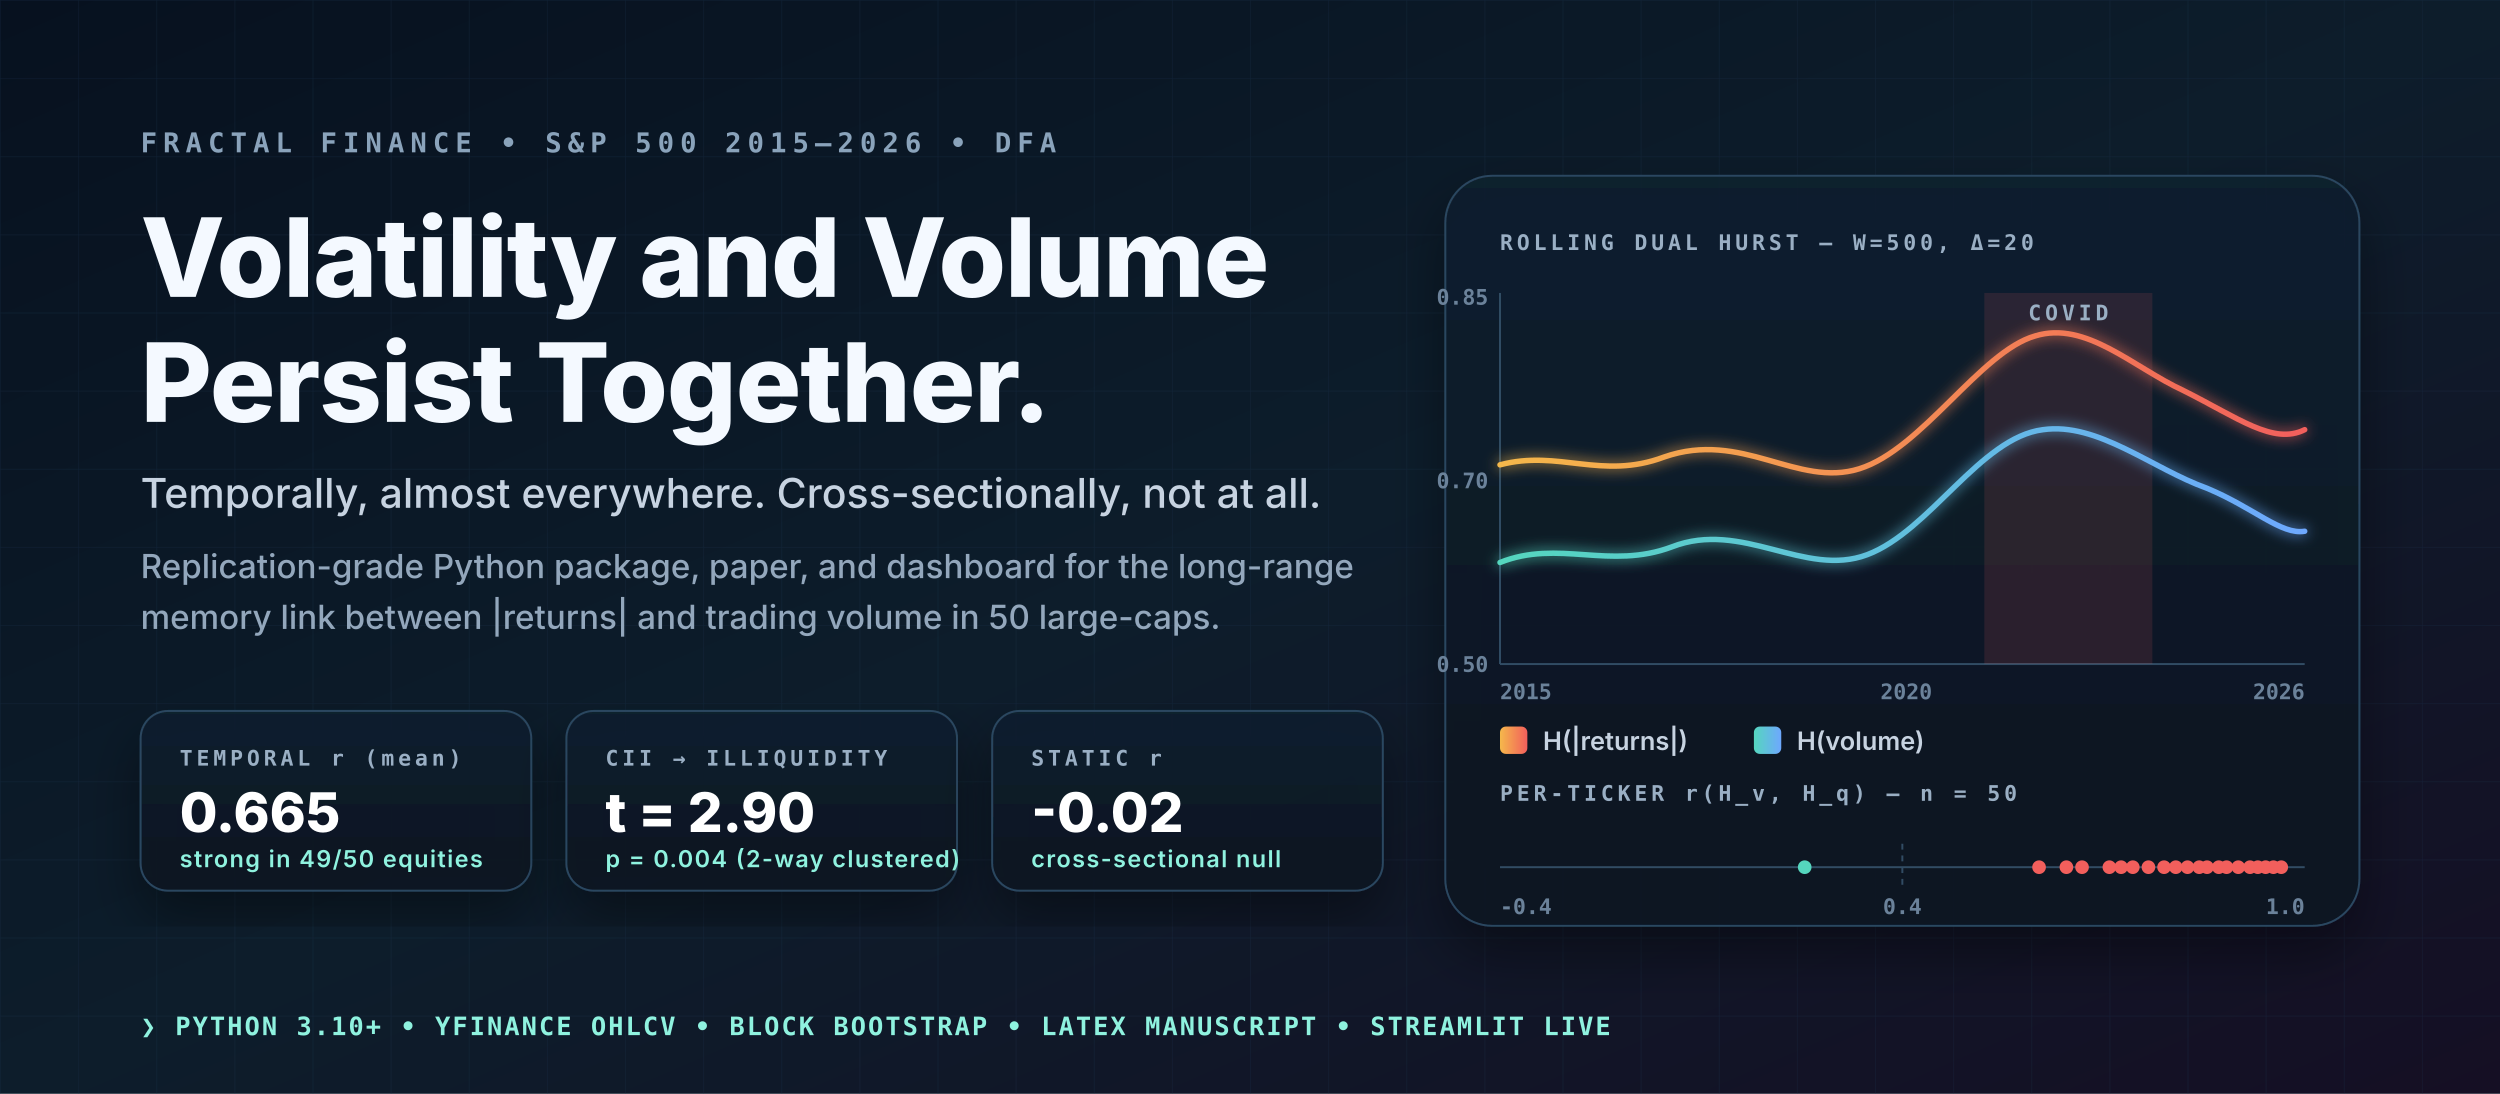
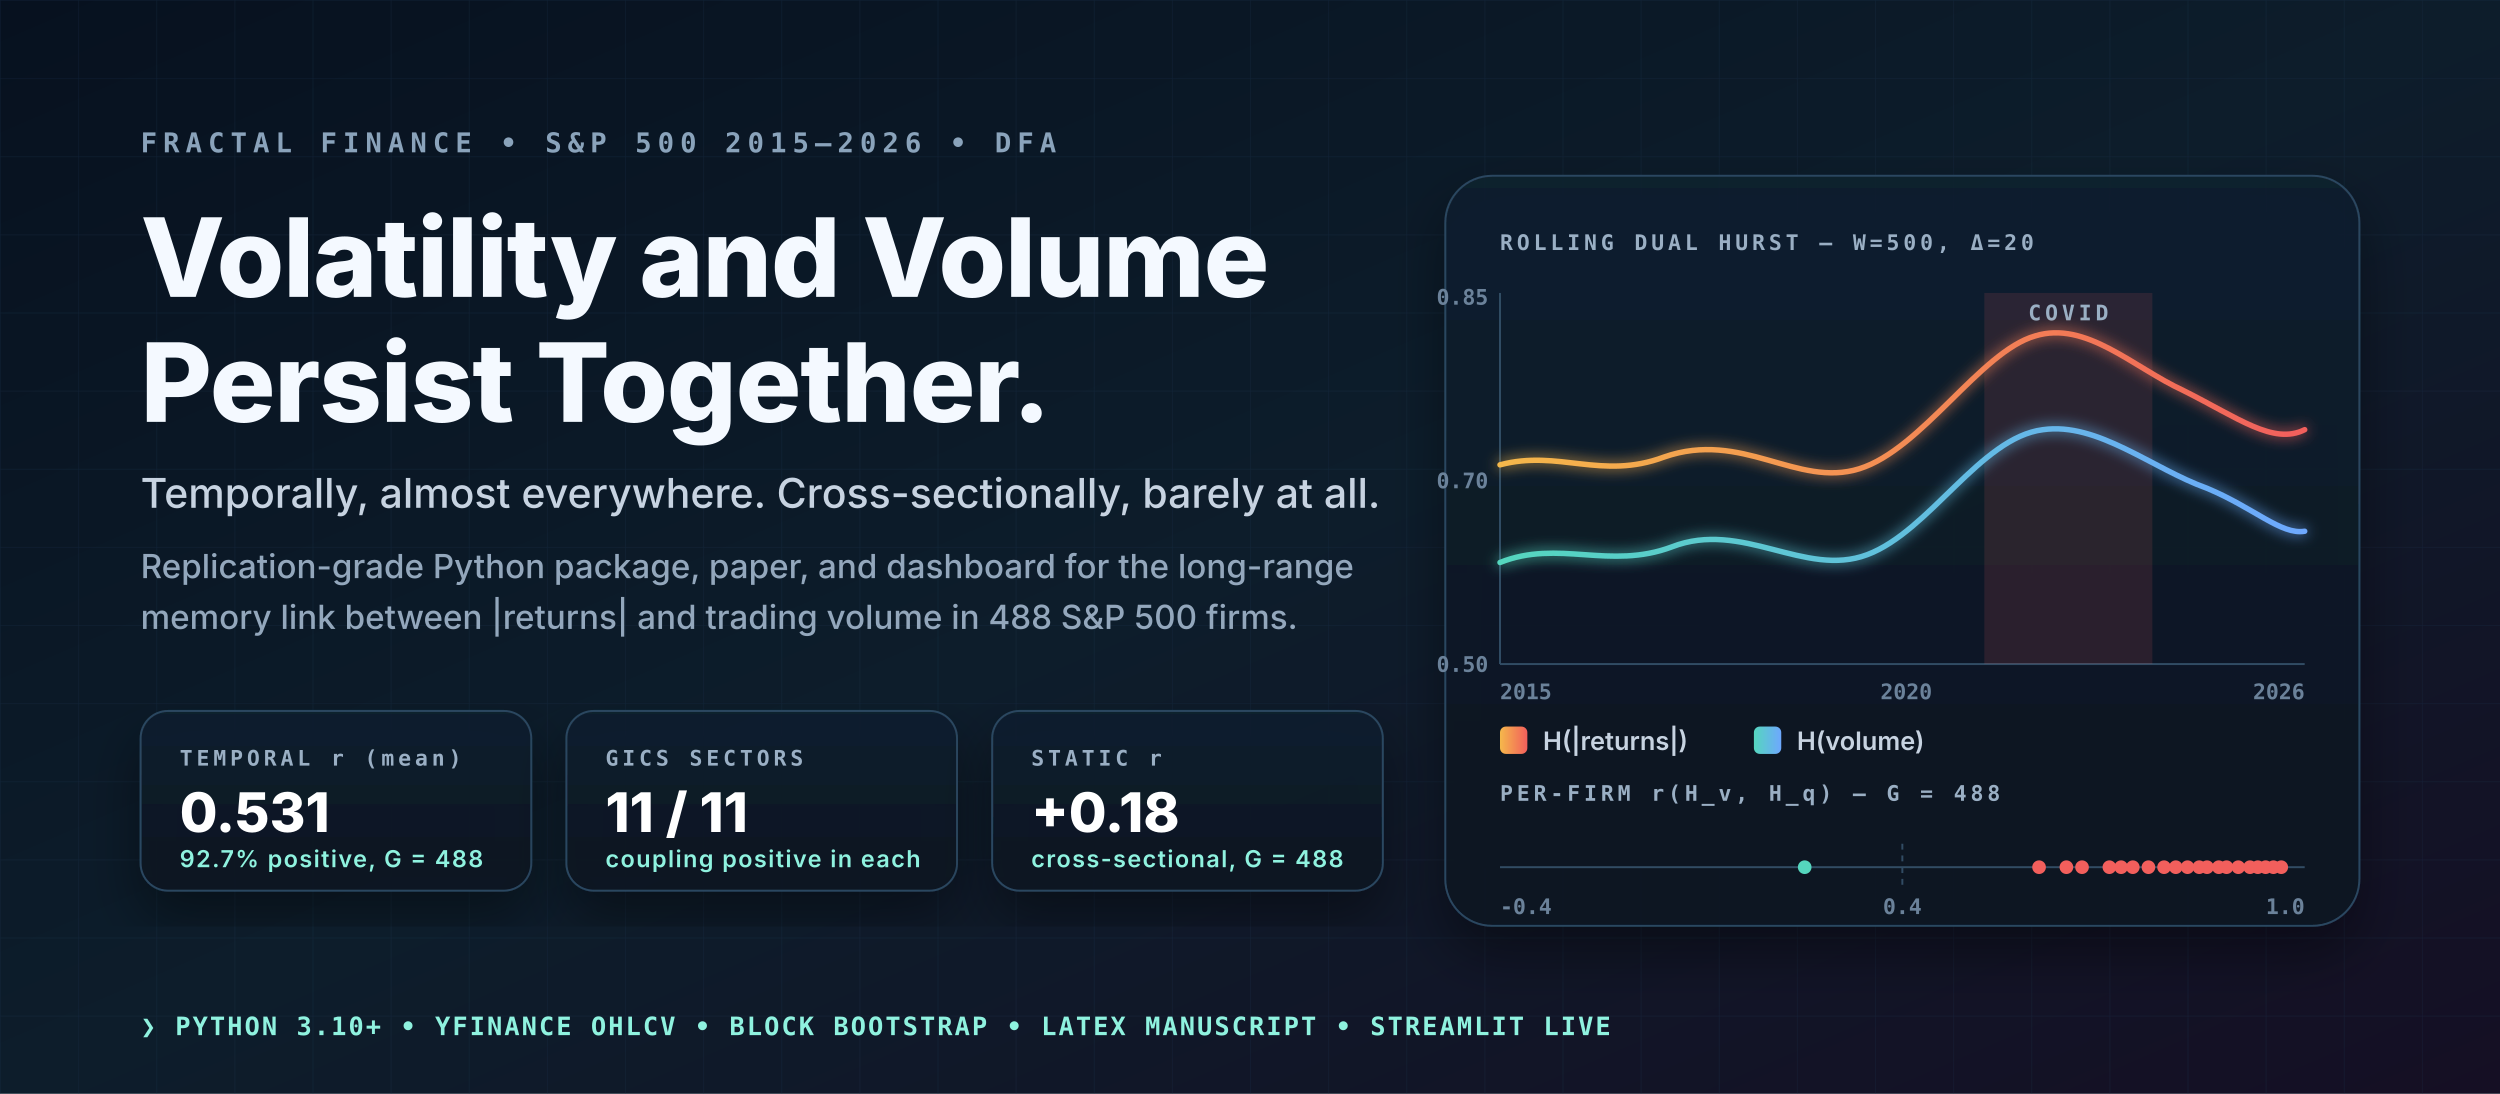
<svg xmlns="http://www.w3.org/2000/svg" width="1280" height="560" viewBox="0 0 1280 560" role="img" aria-labelledby="title desc">
  <defs>
    <linearGradient id="bg" x1="0" y1="0" x2="1" y2="1">
      <stop offset="0" stop-color="#07111f" />
      <stop offset="0.5" stop-color="#0d1d2b" />
      <stop offset="1" stop-color="#150f24" />
    </linearGradient>
    <linearGradient id="vol" x1="0" y1="0" x2="1" y2="0">
      <stop offset="0" stop-color="#f5b84b" />
      <stop offset="1" stop-color="#f25f5c" />
    </linearGradient>
    <linearGradient id="vlm" x1="0" y1="0" x2="1" y2="0">
      <stop offset="0" stop-color="#55d6be" />
      <stop offset="1" stop-color="#6ea8fe" />
    </linearGradient>
    <linearGradient id="card" x1="0" y1="0" x2="0" y2="1">
      <stop offset="0" stop-color="#11202f" stop-opacity="0.96" />
      <stop offset="1" stop-color="#0a1320" stop-opacity="0.98" />
    </linearGradient>
    <filter id="softGlow" x="-30%" y="-30%" width="160%" height="160%">
      <feGaussianBlur stdDeviation="3.6" result="blur" />
      <feMerge>
        <feMergeNode in="blur" />
        <feMergeNode in="SourceGraphic" />
      </feMerge>
    </filter>
    <filter id="shadow" x="-20%" y="-20%" width="140%" height="140%">
      <feDropShadow dx="0" dy="14" stdDeviation="14" flood-color="#000" flood-opacity="0.4" />
    </filter>
    <pattern id="grid" width="40" height="40" patternUnits="userSpaceOnUse">
      <path d="M40 0 L0 0 0 40" stroke="#1d3550" stroke-width="0.6" fill="none" opacity="0.55" />
    </pattern>
    <style>
      .eyebrow { font: 700 14px ui-monospace, SFMono-Regular, Menlo, Monaco, Consolas, monospace; fill: #8aa3bb; letter-spacing: 0.22em; }
      .title { font: 800 56px -apple-system, BlinkMacSystemFont, "Segoe UI", Inter, sans-serif; fill: #f4f9ff; letter-spacing: -0.01em; }
      .subtitle { font: 500 21px -apple-system, BlinkMacSystemFont, "Segoe UI", sans-serif; fill: #c7d3e1; }
      .tagline { font: 500 17px -apple-system, BlinkMacSystemFont, "Segoe UI", sans-serif; fill: #93a7bc; }
      .mono { font: 600 13px ui-monospace, SFMono-Regular, Menlo, Monaco, Consolas, monospace; fill: #8ff2df; letter-spacing: 0.08em; }
      .micro { font: 700 11px ui-monospace, SFMono-Regular, Menlo, Monaco, Consolas, monospace; fill: #9aafc4; letter-spacing: 0.18em; }
      .metric { font: 800 28px -apple-system, BlinkMacSystemFont, "Segoe UI", sans-serif; fill: #ffffff; }
      .unit { font: 600 12px -apple-system, BlinkMacSystemFont, "Segoe UI", sans-serif; fill: #8ff2df; letter-spacing: 0.06em; }
      .axis { font: 600 11px ui-monospace, SFMono-Regular, Menlo, Monaco, Consolas, monospace; fill: #6b829a; }
      .legend { font: 600 13px -apple-system, BlinkMacSystemFont, "Segoe UI", sans-serif; fill: #c7d3e1; }
      .line { stroke: #2c4760; stroke-width: 1.4; fill: none; }
    </style>
  </defs>
  <rect width="1280" height="560" fill="url(#bg)" />
  <rect width="1280" height="560" fill="url(#grid)" opacity="0.65" />
  <g transform="translate(72 78)">
    <text class="eyebrow" textLength="466" lengthAdjust="spacingAndGlyphs">FRACTAL FINANCE • S&amp;P 500 2015—2026 • DFA</text>
    <text class="title" y="74">Volatility and Volume</text>
    <text class="title" y="138">Persist Together.</text>
-     <text class="subtitle" y="182" textLength="630" lengthAdjust="spacingAndGlyphs">Temporally, almost everywhere. Cross-sectionally, not at all.</text>
+     <text class="subtitle" y="182" textLength="660" lengthAdjust="spacingAndGlyphs">Temporally, almost everywhere. Cross-sectionally, barely at all.</text>
    <text class="tagline" y="218" textLength="640" lengthAdjust="spacingAndGlyphs">Replication-grade Python package, paper, and dashboard for the long-range</text>
-     <text class="tagline" y="244" textLength="640" lengthAdjust="spacingAndGlyphs">memory link between |returns| and trading volume in 50 large-caps.</text>
+     <text class="tagline" y="244" textLength="640" lengthAdjust="spacingAndGlyphs">memory link between |returns| and trading volume in 488 S&amp;P 500 firms.</text>
    <g transform="translate(0 286)">
      <g>
        <rect width="200" height="92" rx="14" fill="url(#card)" stroke="#2c4760" filter="url(#shadow)" />
        <text class="micro" x="20" y="28">TEMPORAL r (mean)</text>
-         <text class="metric" x="20" y="62">0.665</text>
-         <text class="unit" x="20" y="80">strong in 49/50 equities</text>
+         <text class="metric" x="20" y="62">0.531</text>
+         <text class="unit" x="20" y="80">92.7% positive, G = 488</text>
      </g>
      <g transform="translate(218 0)">
        <rect width="200" height="92" rx="14" fill="url(#card)" stroke="#2c4760" filter="url(#shadow)" />
-         <text class="micro" x="20" y="28">CII → ILLIQUIDITY</text>
-         <text class="metric" x="20" y="62">t = 2.90</text>
-         <text class="unit" x="20" y="80">p = 0.004 (2-way clustered)</text>
+         <text class="micro" x="20" y="28">GICS SECTORS</text>
+         <text class="metric" x="20" y="62">11 / 11</text>
+         <text class="unit" x="20" y="80">coupling positive in each</text>
      </g>
      <g transform="translate(436 0)">
        <rect width="200" height="92" rx="14" fill="url(#card)" stroke="#2c4760" filter="url(#shadow)" />
        <text class="micro" x="20" y="28">STATIC r</text>
-         <text class="metric" x="20" y="62">-0.02</text>
-         <text class="unit" x="20" y="80">cross-sectional null</text>
+         <text class="metric" x="20" y="62">+0.18</text>
+         <text class="unit" x="20" y="80">cross-sectional, G = 488</text>
      </g>
    </g>
  </g>
  <g transform="translate(740 90)">
    <rect width="468" height="384" rx="24" fill="url(#card)" stroke="#2c4760" filter="url(#shadow)" />
    <text class="micro" x="28" y="38">ROLLING DUAL HURST — W=500, Δ=20</text>
    <g transform="translate(28 60)">
      <line x1="0" y1="0" x2="0" y2="190" stroke="#314c64" stroke-width="1" />
      <line x1="0" y1="190" x2="412" y2="190" stroke="#314c64" stroke-width="1" />
      <text class="axis" x="-6" y="6" text-anchor="end">0.85</text>
      <text class="axis" x="-6" y="100" text-anchor="end">0.70</text>
      <text class="axis" x="-6" y="194" text-anchor="end">0.50</text>
      <rect x="248" y="0" width="86" height="190" fill="#f25f5c" opacity="0.13" />
      <text class="micro" x="291" y="14" text-anchor="middle" fill="#f25f5c">COVID</text>
      <path d="M0 88 C30 80 52 96 84 84 C124 70 152 100 184 90 C216 80 246 30 274 22 C300 14 324 38 350 50 C378 64 396 78 412 70" stroke="url(#vol)" stroke-width="2.8" fill="none" filter="url(#softGlow)" stroke-linecap="round" />
      <path d="M0 138 C30 126 56 142 88 130 C124 116 156 146 188 134 C220 122 246 74 278 70 C306 66 334 90 362 100 C386 110 400 124 412 122" stroke="url(#vlm)" stroke-width="2.8" fill="none" filter="url(#softGlow)" stroke-linecap="round" />
      <text class="axis" x="0" y="208">2015</text>
      <text class="axis" x="208" y="208" text-anchor="middle">2020</text>
      <text class="axis" x="412" y="208" text-anchor="end">2026</text>
    </g>
    <g transform="translate(28 282)">
      <rect width="14" height="14" rx="3" fill="url(#vol)" />
      <text class="legend" x="22" y="12">H(|returns|)</text>
      <rect x="130" width="14" height="14" rx="3" fill="url(#vlm)" />
      <text class="legend" x="152" y="12">H(volume)</text>
    </g>
    <g transform="translate(28 320)">
-       <text class="micro" x="0" y="0">PER-TICKER r(H_v, H_q) — n = 50</text>
+       <text class="micro" x="0" y="0">PER-FIRM r(H_v, H_q) — G = 488</text>
      <line x1="0" y1="34" x2="412" y2="34" stroke="#314c64" stroke-width="1" />
      <line x1="206" y1="22" x2="206" y2="46" stroke="#314c64" stroke-width="1" stroke-dasharray="3 3" />
      <text class="axis" x="0" y="58">-0.4</text>
      <text class="axis" x="206" y="58" text-anchor="middle">0.4</text>
      <text class="axis" x="412" y="58" text-anchor="end">1.0</text>
      <g fill="#f25f5c">
        <circle cx="276" cy="34" r="3.5" />
        <circle cx="290" cy="34" r="3.5" />
        <circle cx="298" cy="34" r="3.5" />
        <circle cx="312" cy="34" r="3.5" />
        <circle cx="318" cy="34" r="3.5" />
        <circle cx="324" cy="34" r="3.5" />
        <circle cx="332" cy="34" r="3.5" />
        <circle cx="340" cy="34" r="3.5" />
        <circle cx="346" cy="34" r="3.5" />
        <circle cx="352" cy="34" r="3.5" />
        <circle cx="358" cy="34" r="3.5" />
        <circle cx="362" cy="34" r="3.5" />
        <circle cx="368" cy="34" r="3.5" />
        <circle cx="372" cy="34" r="3.5" />
        <circle cx="378" cy="34" r="3.5" />
        <circle cx="384" cy="34" r="3.5" />
        <circle cx="388" cy="34" r="3.5" />
        <circle cx="392" cy="34" r="3.5" />
        <circle cx="396" cy="34" r="3.5" />
        <circle cx="400" cy="34" r="3.5" />
      </g>
      <g fill="#55d6be">
        <circle cx="156" cy="34" r="3.5" />
      </g>
    </g>
  </g>
  <g transform="translate(72 530)">
    <text class="mono" x="0" y="0">❯ PYTHON 3.10+ • YFINANCE OHLCV • BLOCK BOOTSTRAP • LATEX MANUSCRIPT • STREAMLIT LIVE</text>
  </g>
</svg>
